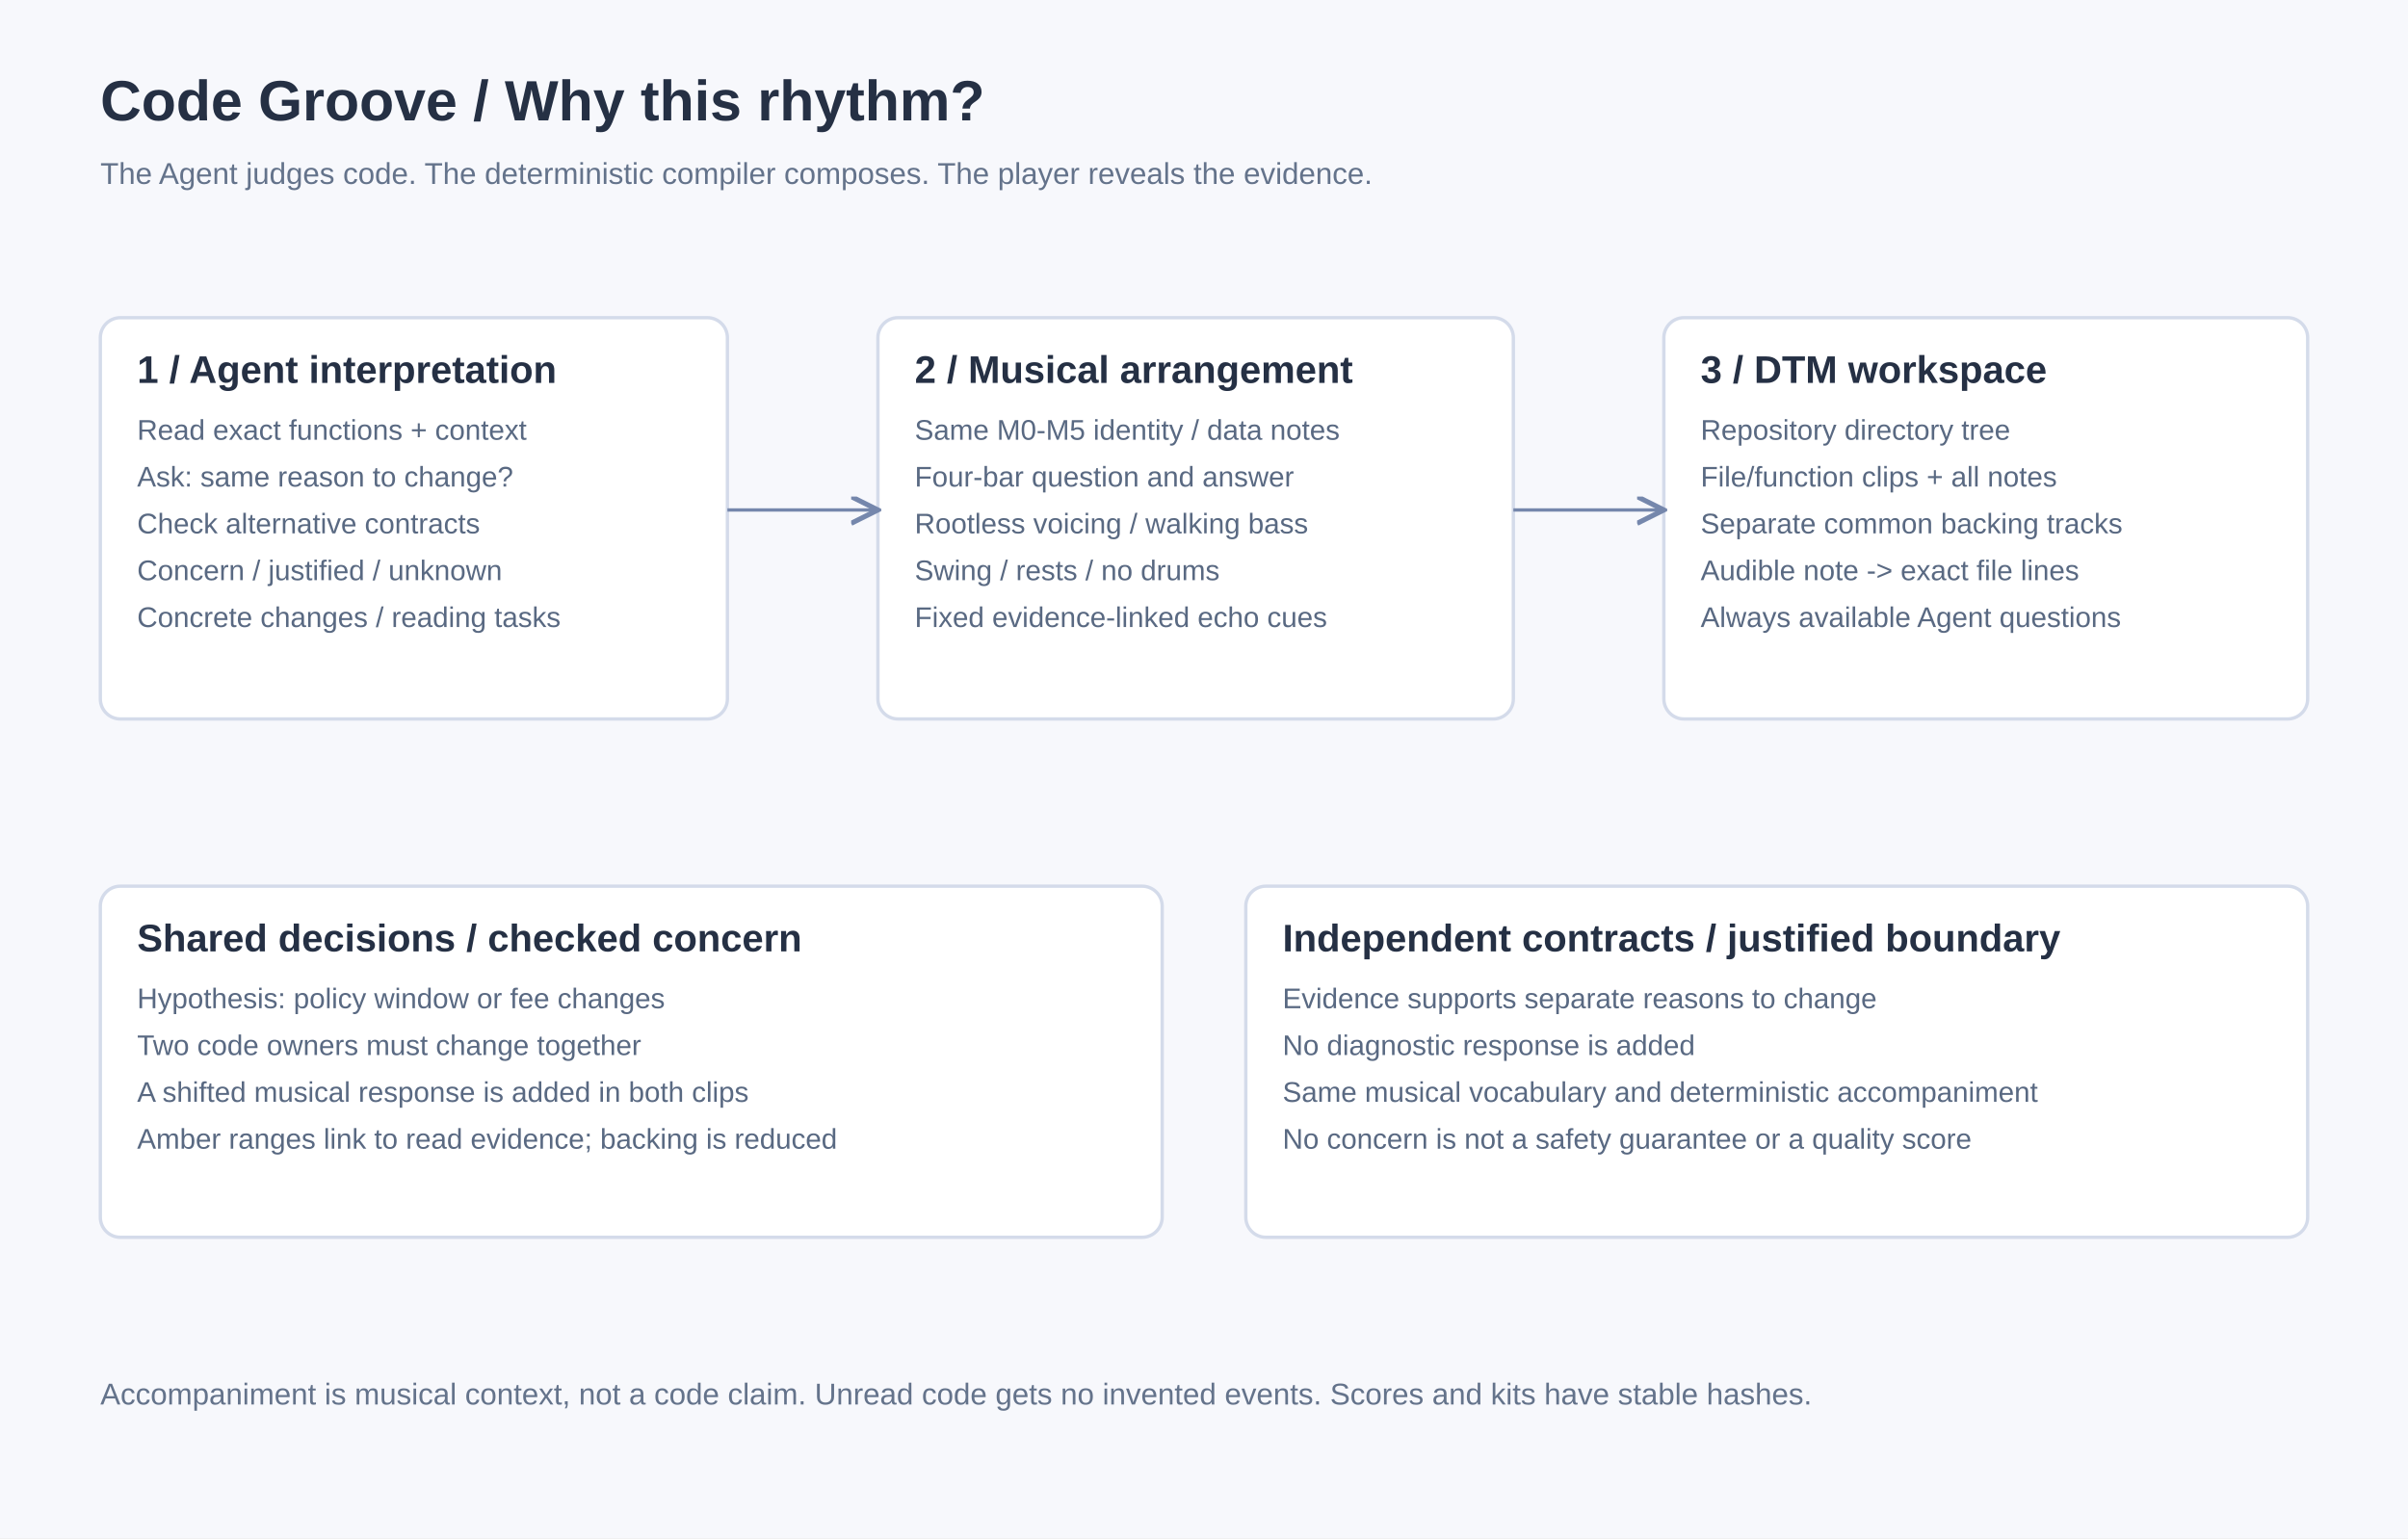
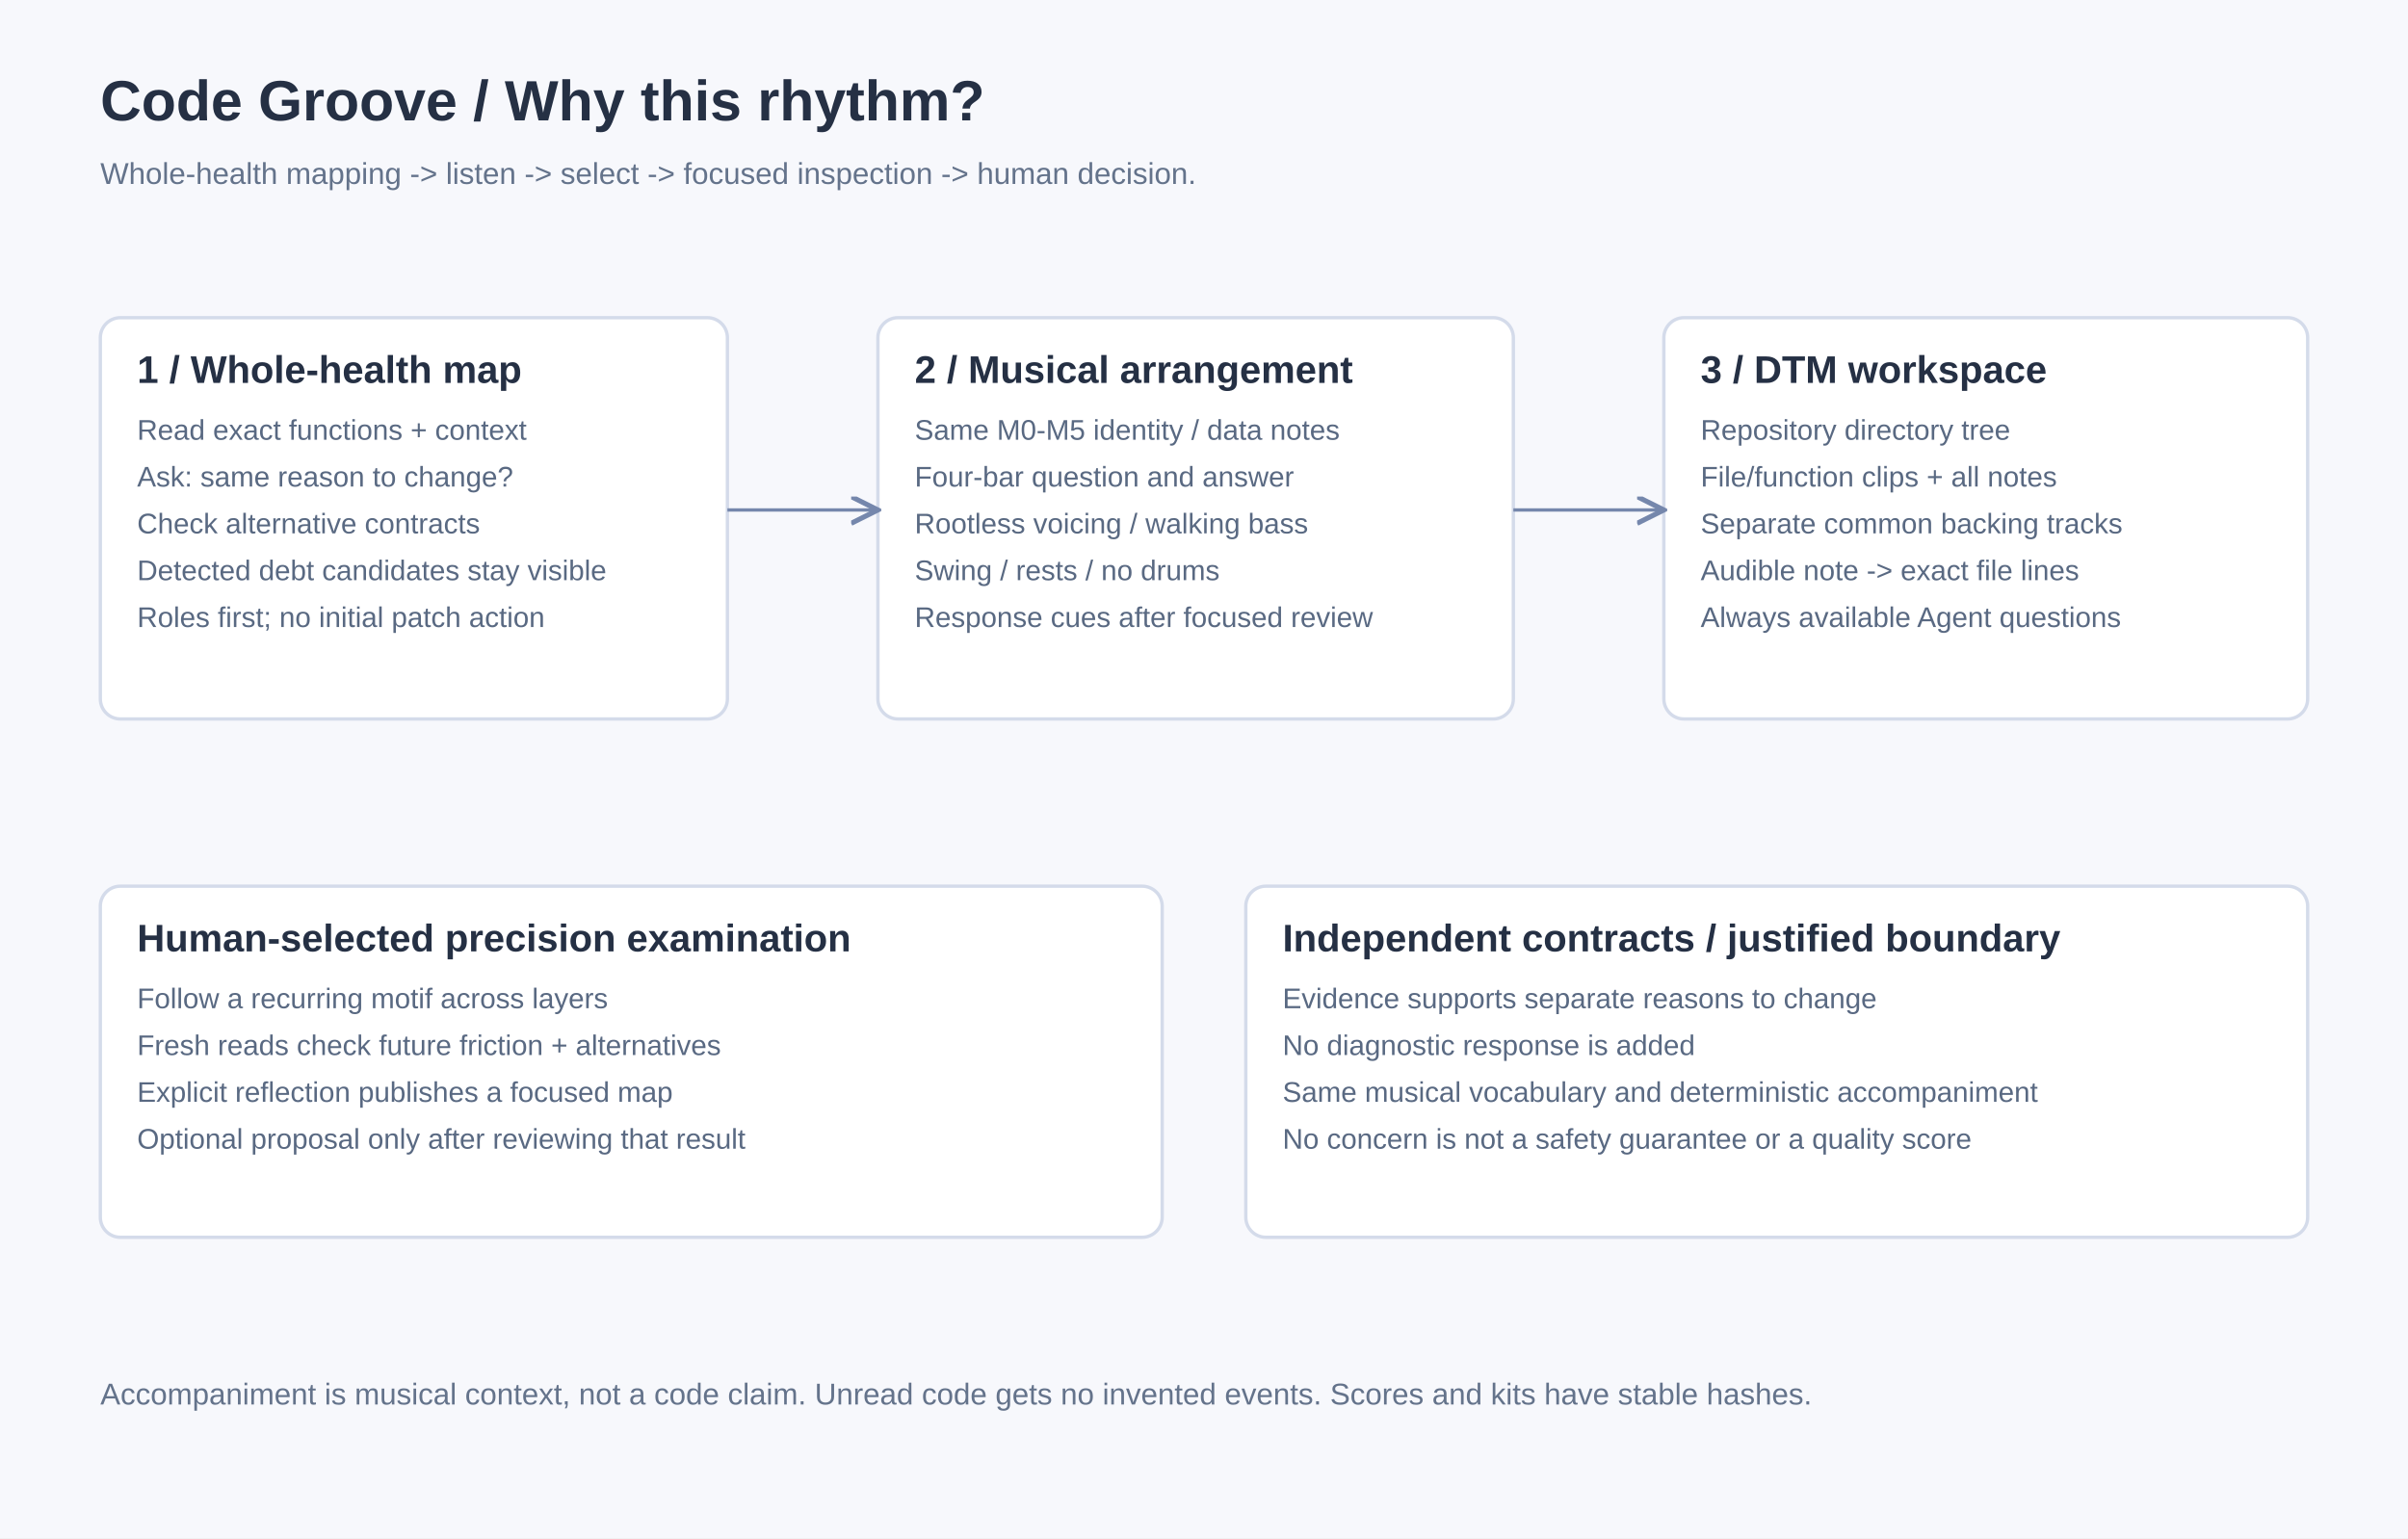
<svg xmlns="http://www.w3.org/2000/svg" width="1440" height="920" viewBox="0 0 1440 920">
  <defs>
    <marker id="arrow" markerWidth="9" markerHeight="9" refX="8" refY="4" orient="auto">
      <path d="M0 0L8 4L0 8" fill="none" stroke="#7587ac" stroke-width="1.5" />
    </marker>
    <style>text{font-family:Arial,sans-serif;fill:#253044}.title{font-size:34px;font-weight:700}.sub{font-size:18px;fill:#64738b}.label{font-size:23px;font-weight:600}.small{font-size:17px;fill:#596982}.box{fill:#fff;stroke:#d4dbea;stroke-width:2;rx:12}.line{fill:none;stroke:#7587ac;stroke-width:2;marker-end:url(#arrow)}</style>
  </defs>
  <rect width="1440" height="920" fill="#f7f8fc" />
  <text x="60" y="72" class="title">Code Groove / Why this rhythm?</text>
-   <text x="60" y="110" class="sub">The Agent judges code. The deterministic compiler composes. The player reveals the evidence.</text>
+   <text x="60" y="110" class="sub">Whole-health mapping -&gt; listen -&gt; select -&gt; focused inspection -&gt; human decision.</text>
  <rect x="60" y="190" width="375" height="240" class="box" />
-   <text x="82" y="229" class="label">1 / Agent interpretation</text>
+   <text x="82" y="229" class="label">1 / Whole-health map</text>
  <text x="82" y="263" class="small">Read exact functions + context</text>
  <text x="82" y="291" class="small">Ask: same reason to change?</text>
  <text x="82" y="319" class="small">Check alternative contracts</text>
-   <text x="82" y="347" class="small">Concern / justified / unknown</text>
-   <text x="82" y="375" class="small">Concrete changes / reading tasks</text>
+   <text x="82" y="347" class="small">Detected debt candidates stay visible</text>
+   <text x="82" y="375" class="small">Roles first; no initial patch action</text>
  <rect x="525" y="190" width="380" height="240" class="box" />
  <text x="547" y="229" class="label">2 / Musical arrangement</text>
  <text x="547" y="263" class="small">Same M0-M5 identity / data notes</text>
  <text x="547" y="291" class="small">Four-bar question and answer</text>
  <text x="547" y="319" class="small">Rootless voicing / walking bass</text>
  <text x="547" y="347" class="small">Swing / rests / no drums</text>
-   <text x="547" y="375" class="small">Fixed evidence-linked echo cues</text>
+   <text x="547" y="375" class="small">Response cues after focused review</text>
  <rect x="995" y="190" width="385" height="240" class="box" />
  <text x="1017" y="229" class="label">3 / DTM workspace</text>
  <text x="1017" y="263" class="small">Repository directory tree</text>
  <text x="1017" y="291" class="small">File/function clips + all notes</text>
  <text x="1017" y="319" class="small">Separate common backing tracks</text>
  <text x="1017" y="347" class="small">Audible note -&gt; exact file lines</text>
  <text x="1017" y="375" class="small">Always available Agent questions</text>
  <path d="M435 305 L525 305" class="line" />
  <path d="M905 305 L995 305" class="line" />
  <rect x="60" y="530" width="635" height="210" class="box" />
-   <text x="82" y="569" class="label">Shared decisions / checked concern</text>
-   <text x="82" y="603" class="small">Hypothesis: policy window or fee changes</text>
-   <text x="82" y="631" class="small">Two code owners must change together</text>
-   <text x="82" y="659" class="small">A shifted musical response is added in both clips</text>
-   <text x="82" y="687" class="small">Amber ranges link to read evidence; backing is reduced</text>
+   <text x="82" y="569" class="label">Human-selected precision examination</text>
+   <text x="82" y="603" class="small">Follow a recurring motif across layers</text>
+   <text x="82" y="631" class="small">Fresh reads check future friction + alternatives</text>
+   <text x="82" y="659" class="small">Explicit reflection publishes a focused map</text>
+   <text x="82" y="687" class="small">Optional proposal only after reviewing that result</text>
  <rect x="745" y="530" width="635" height="210" class="box" />
  <text x="767" y="569" class="label">Independent contracts / justified boundary</text>
  <text x="767" y="603" class="small">Evidence supports separate reasons to change</text>
  <text x="767" y="631" class="small">No diagnostic response is added</text>
  <text x="767" y="659" class="small">Same musical vocabulary and deterministic accompaniment</text>
  <text x="767" y="687" class="small">No concern is not a safety guarantee or a quality score</text>
  <text x="60" y="840" class="sub">Accompaniment is musical context, not a code claim. Unread code gets no invented events. Scores and kits have stable hashes.</text>
</svg>
